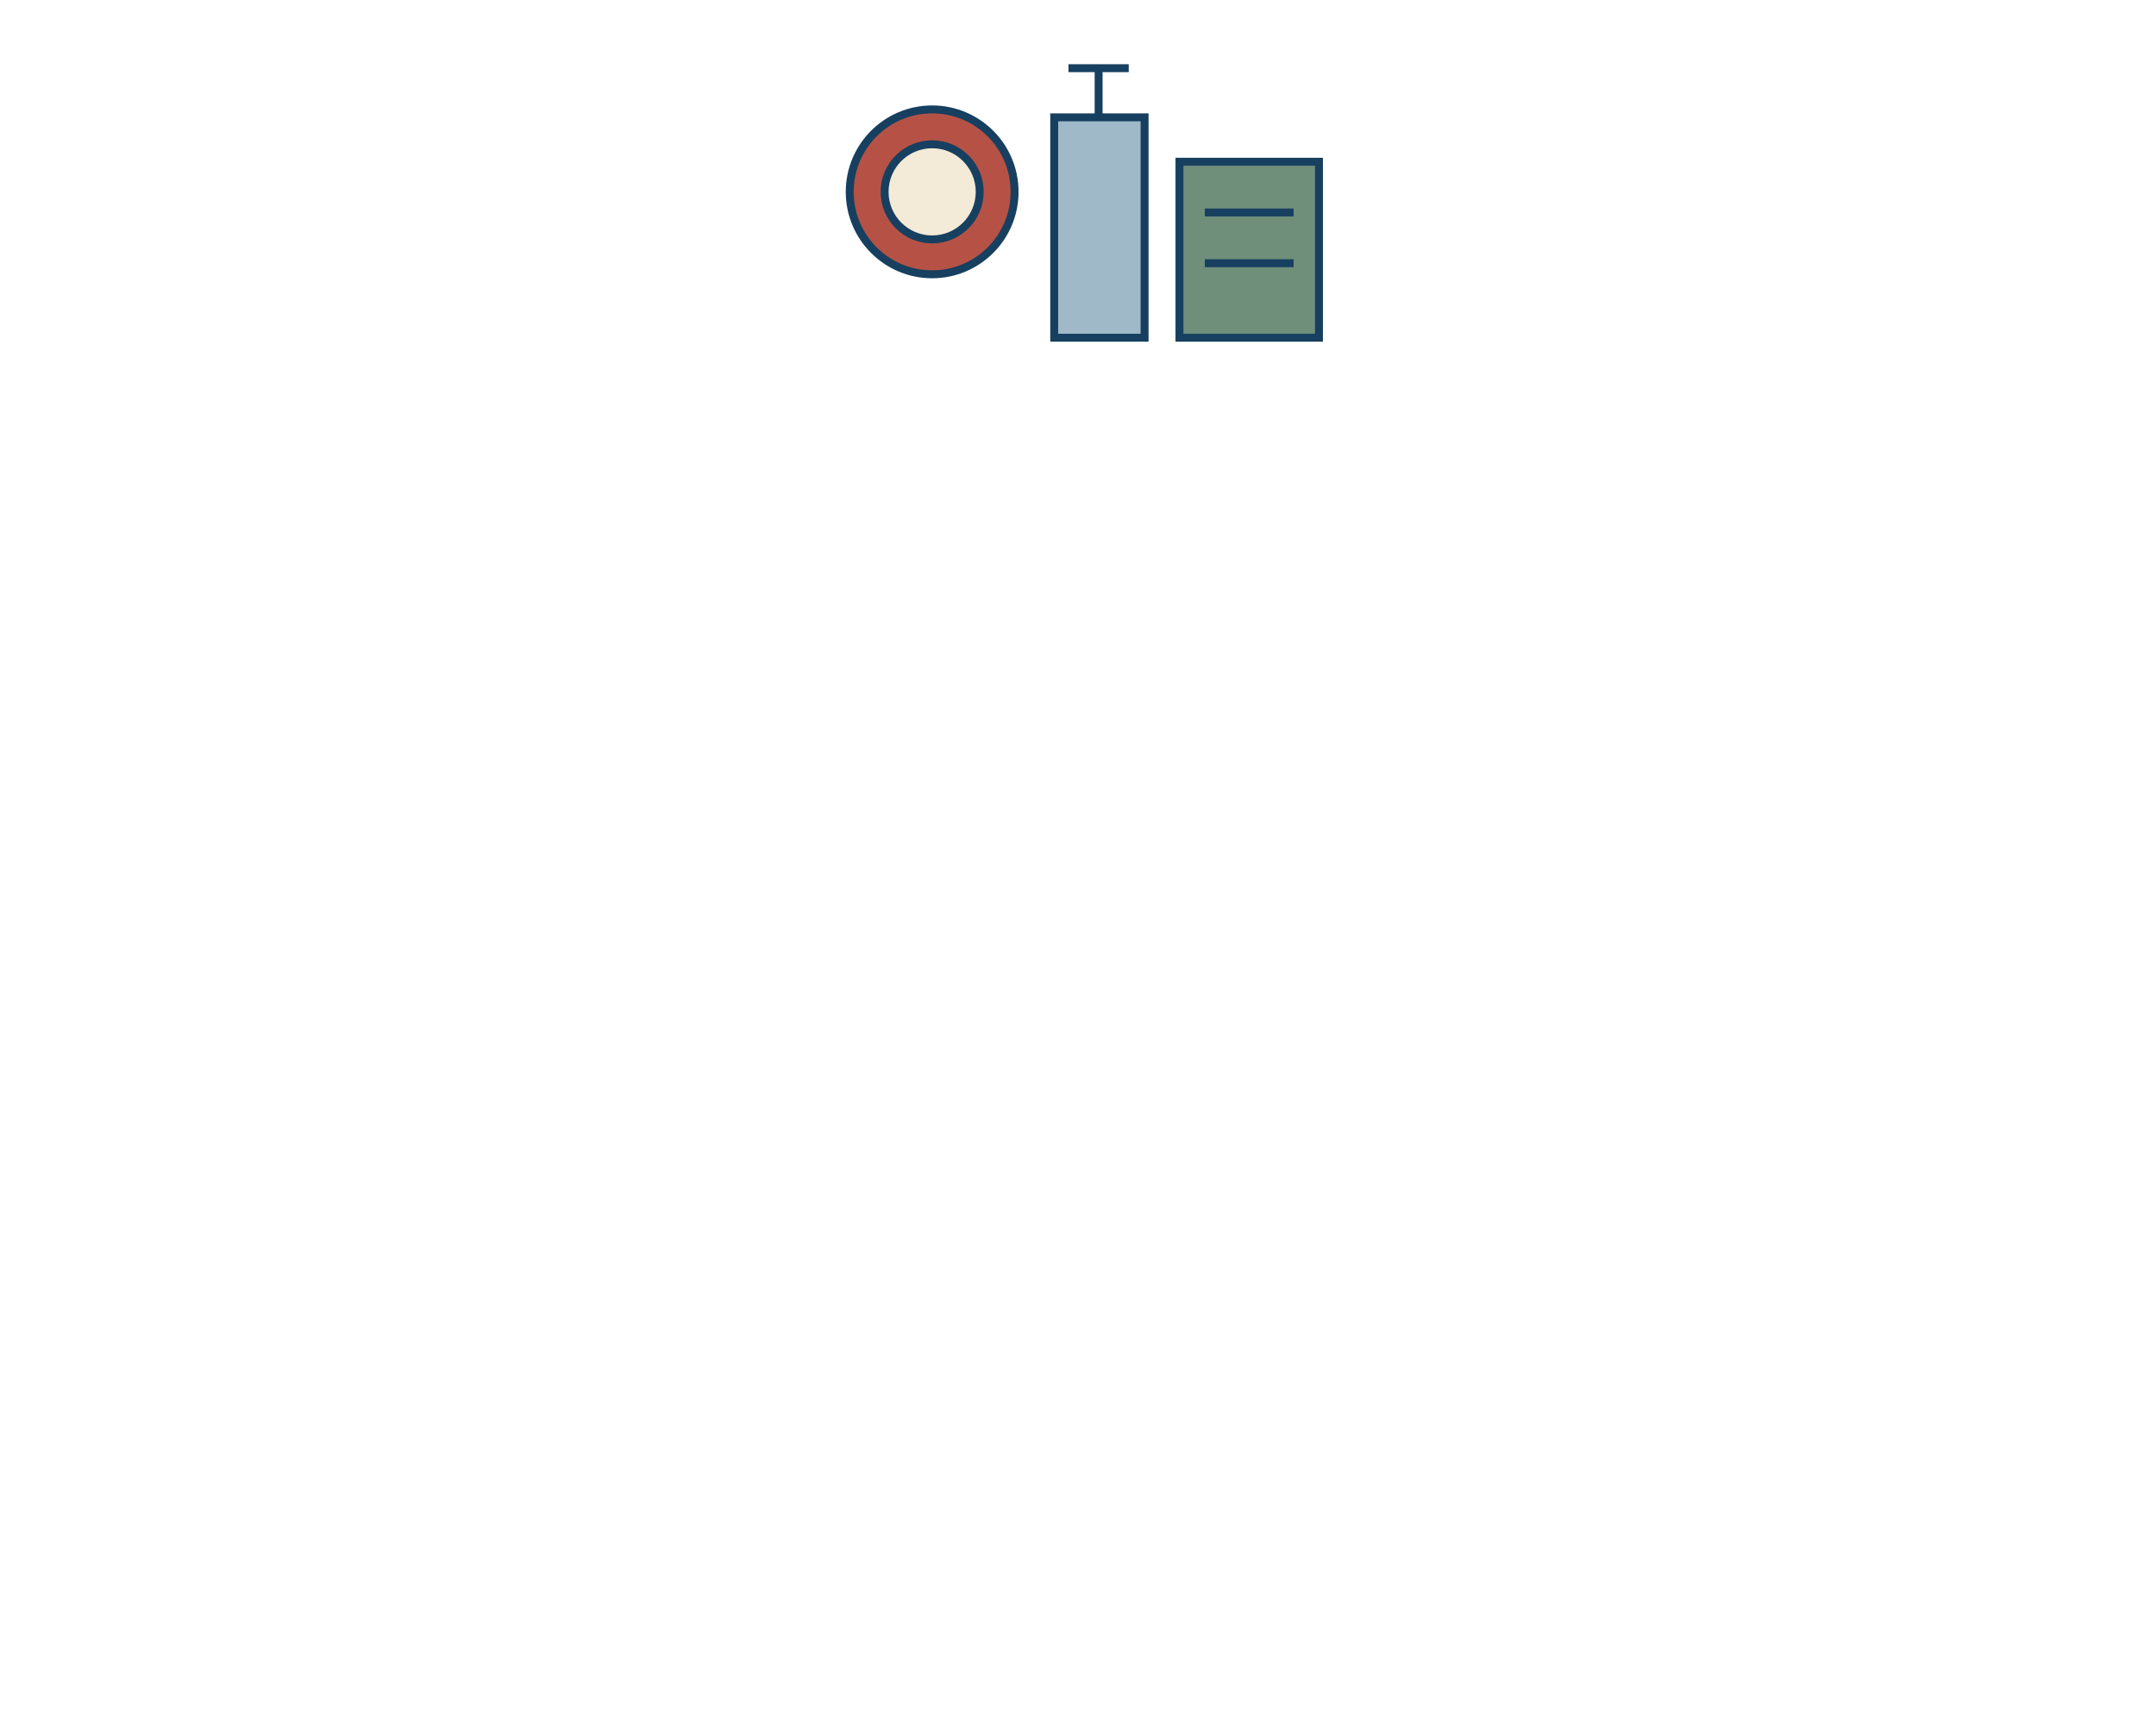
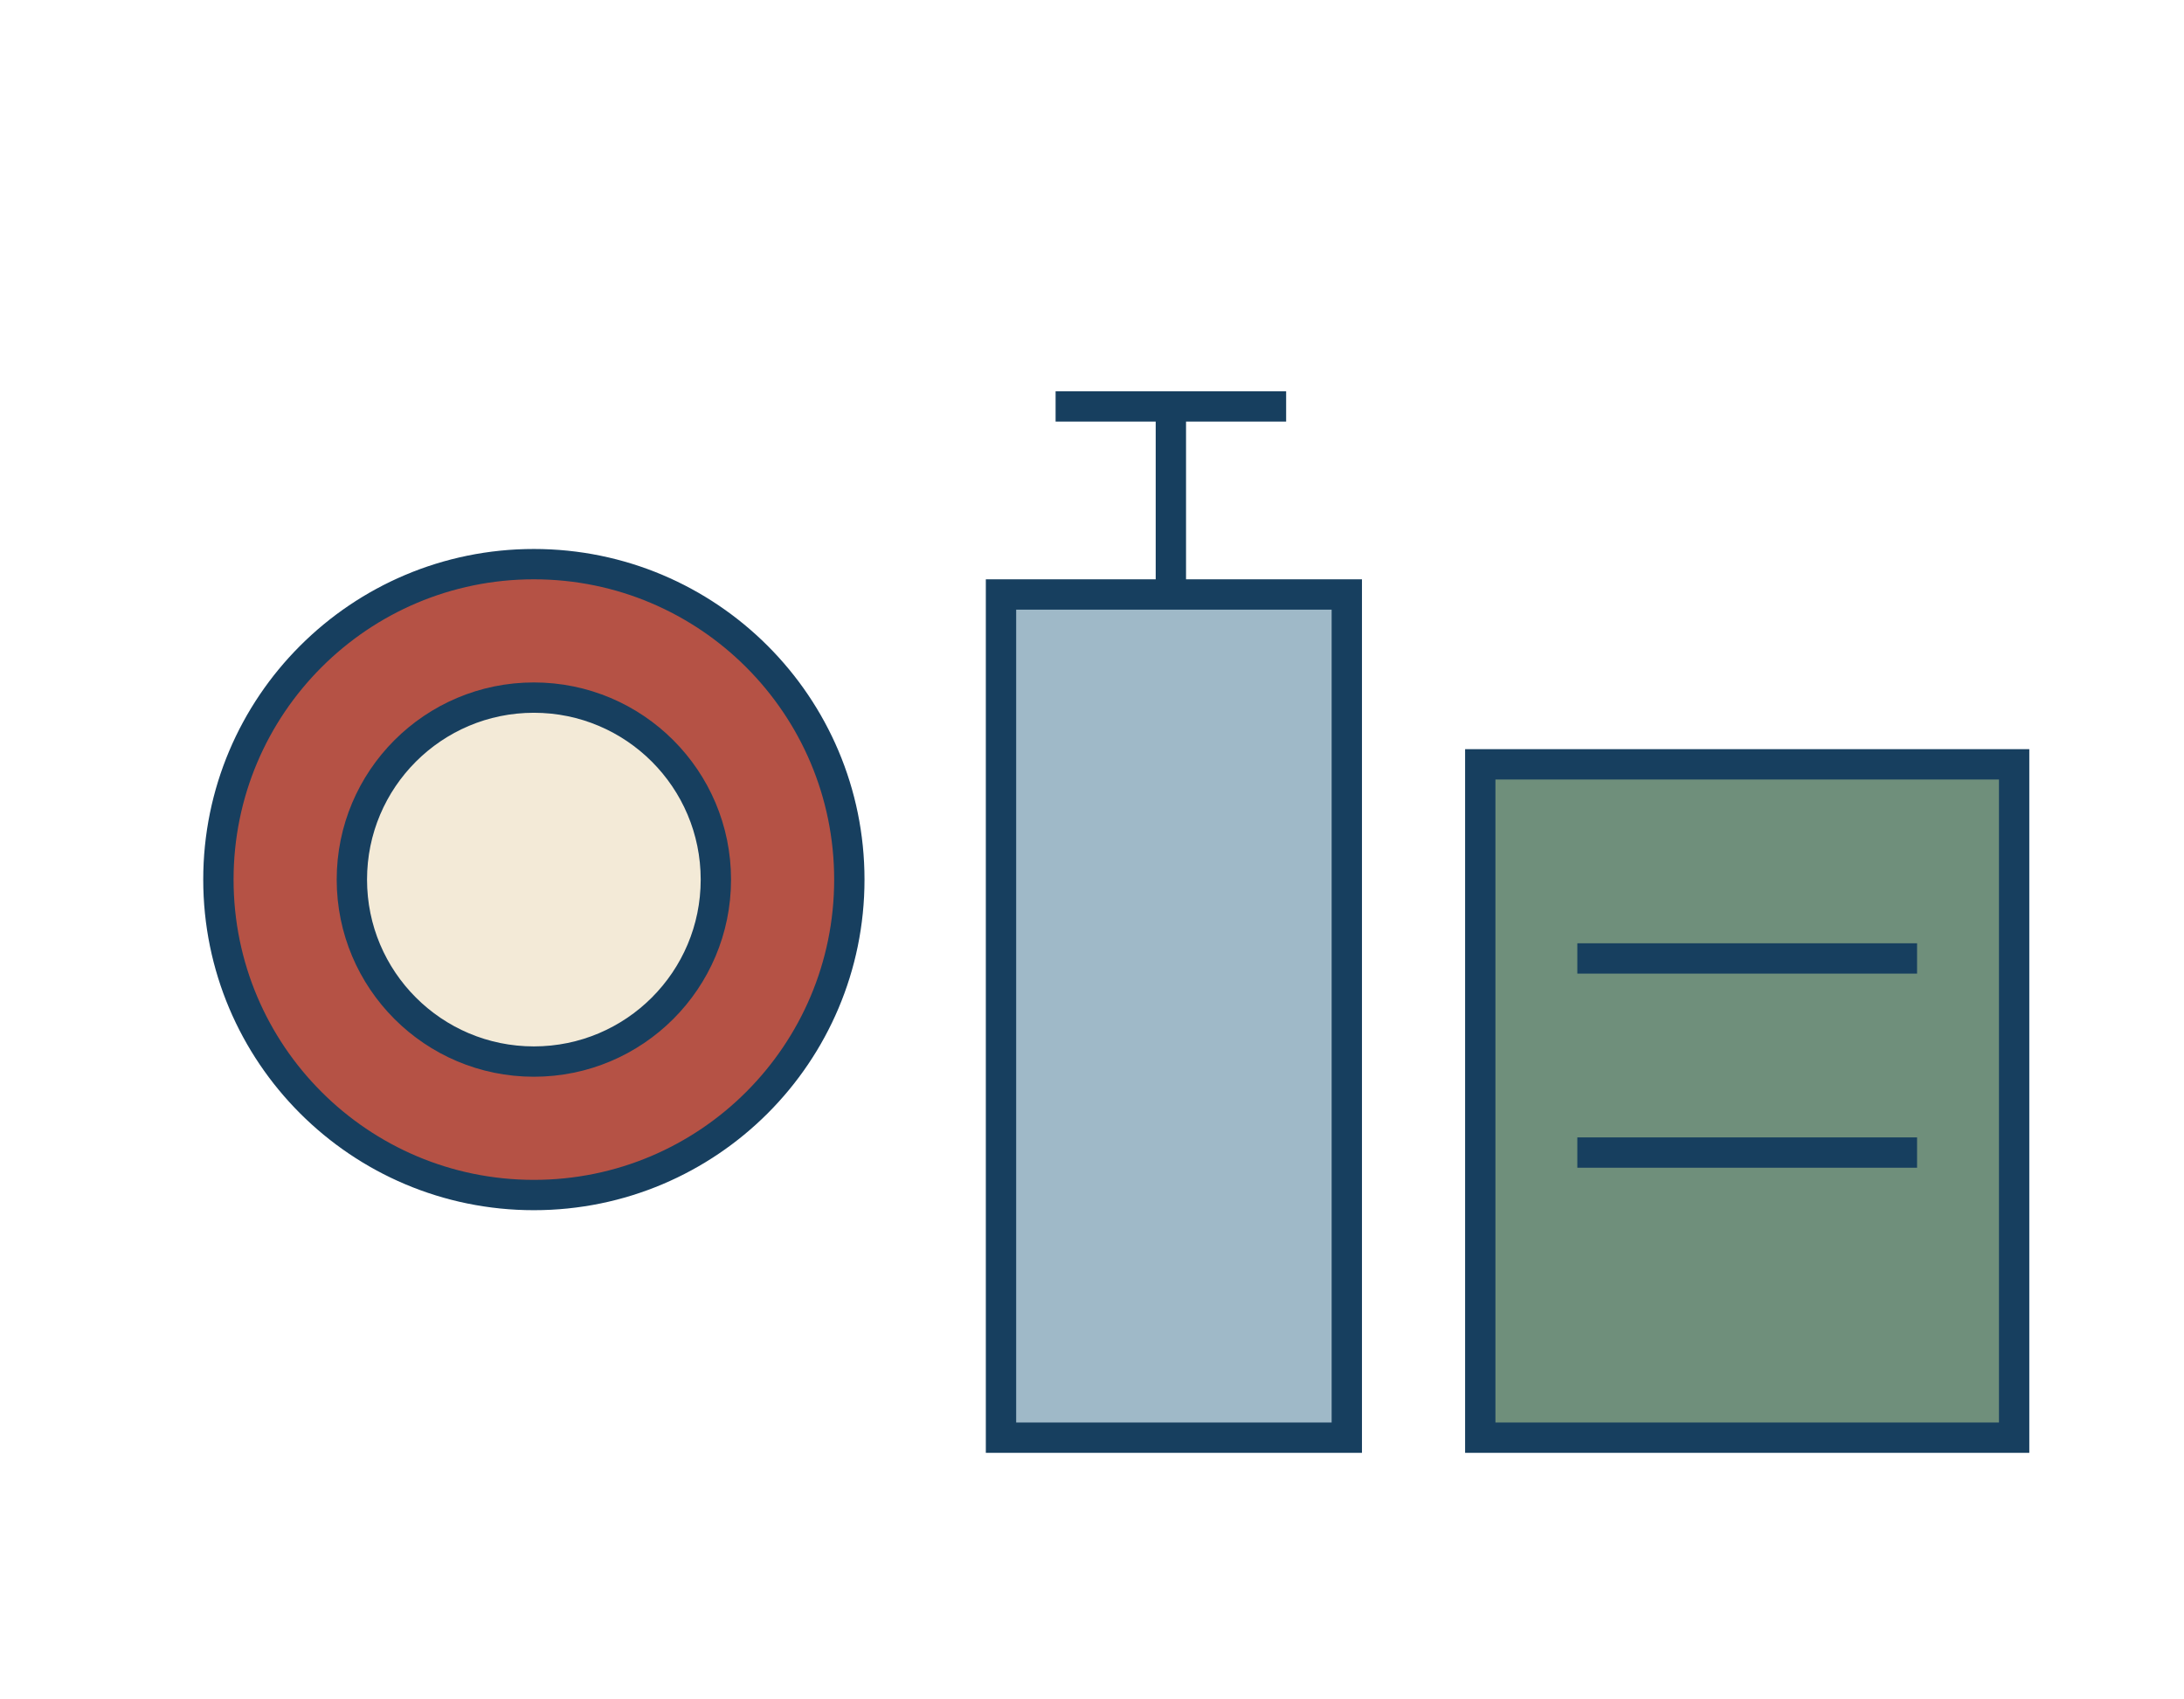
- <svg xmlns="http://www.w3.org/2000/svg" viewBox="-160 -130 680 540">
-   <g transform="translate(90 -142) scale(0.5)" stroke="#173f5f" stroke-width="5">
+ <svg xmlns="http://www.w3.org/2000/svg" viewBox="0 0 360 280">
+   <g stroke="#173f5f" stroke-width="5">
    <circle cx="88" cy="145" r="52" fill="#b55245" />
    <circle cx="88" cy="145" r="30" fill="#f3ead7" />
    <path fill="#9fb9c8" d="M165 98h57v139h-57z" />
    <path d="M193 98V67M174 67h38" fill="none" />
    <path fill="#6f8f7b" d="M244 126h88v111h-88z" />
    <path d="M260 158h56M260 190h56" fill="none" />
  </g>
</svg>
